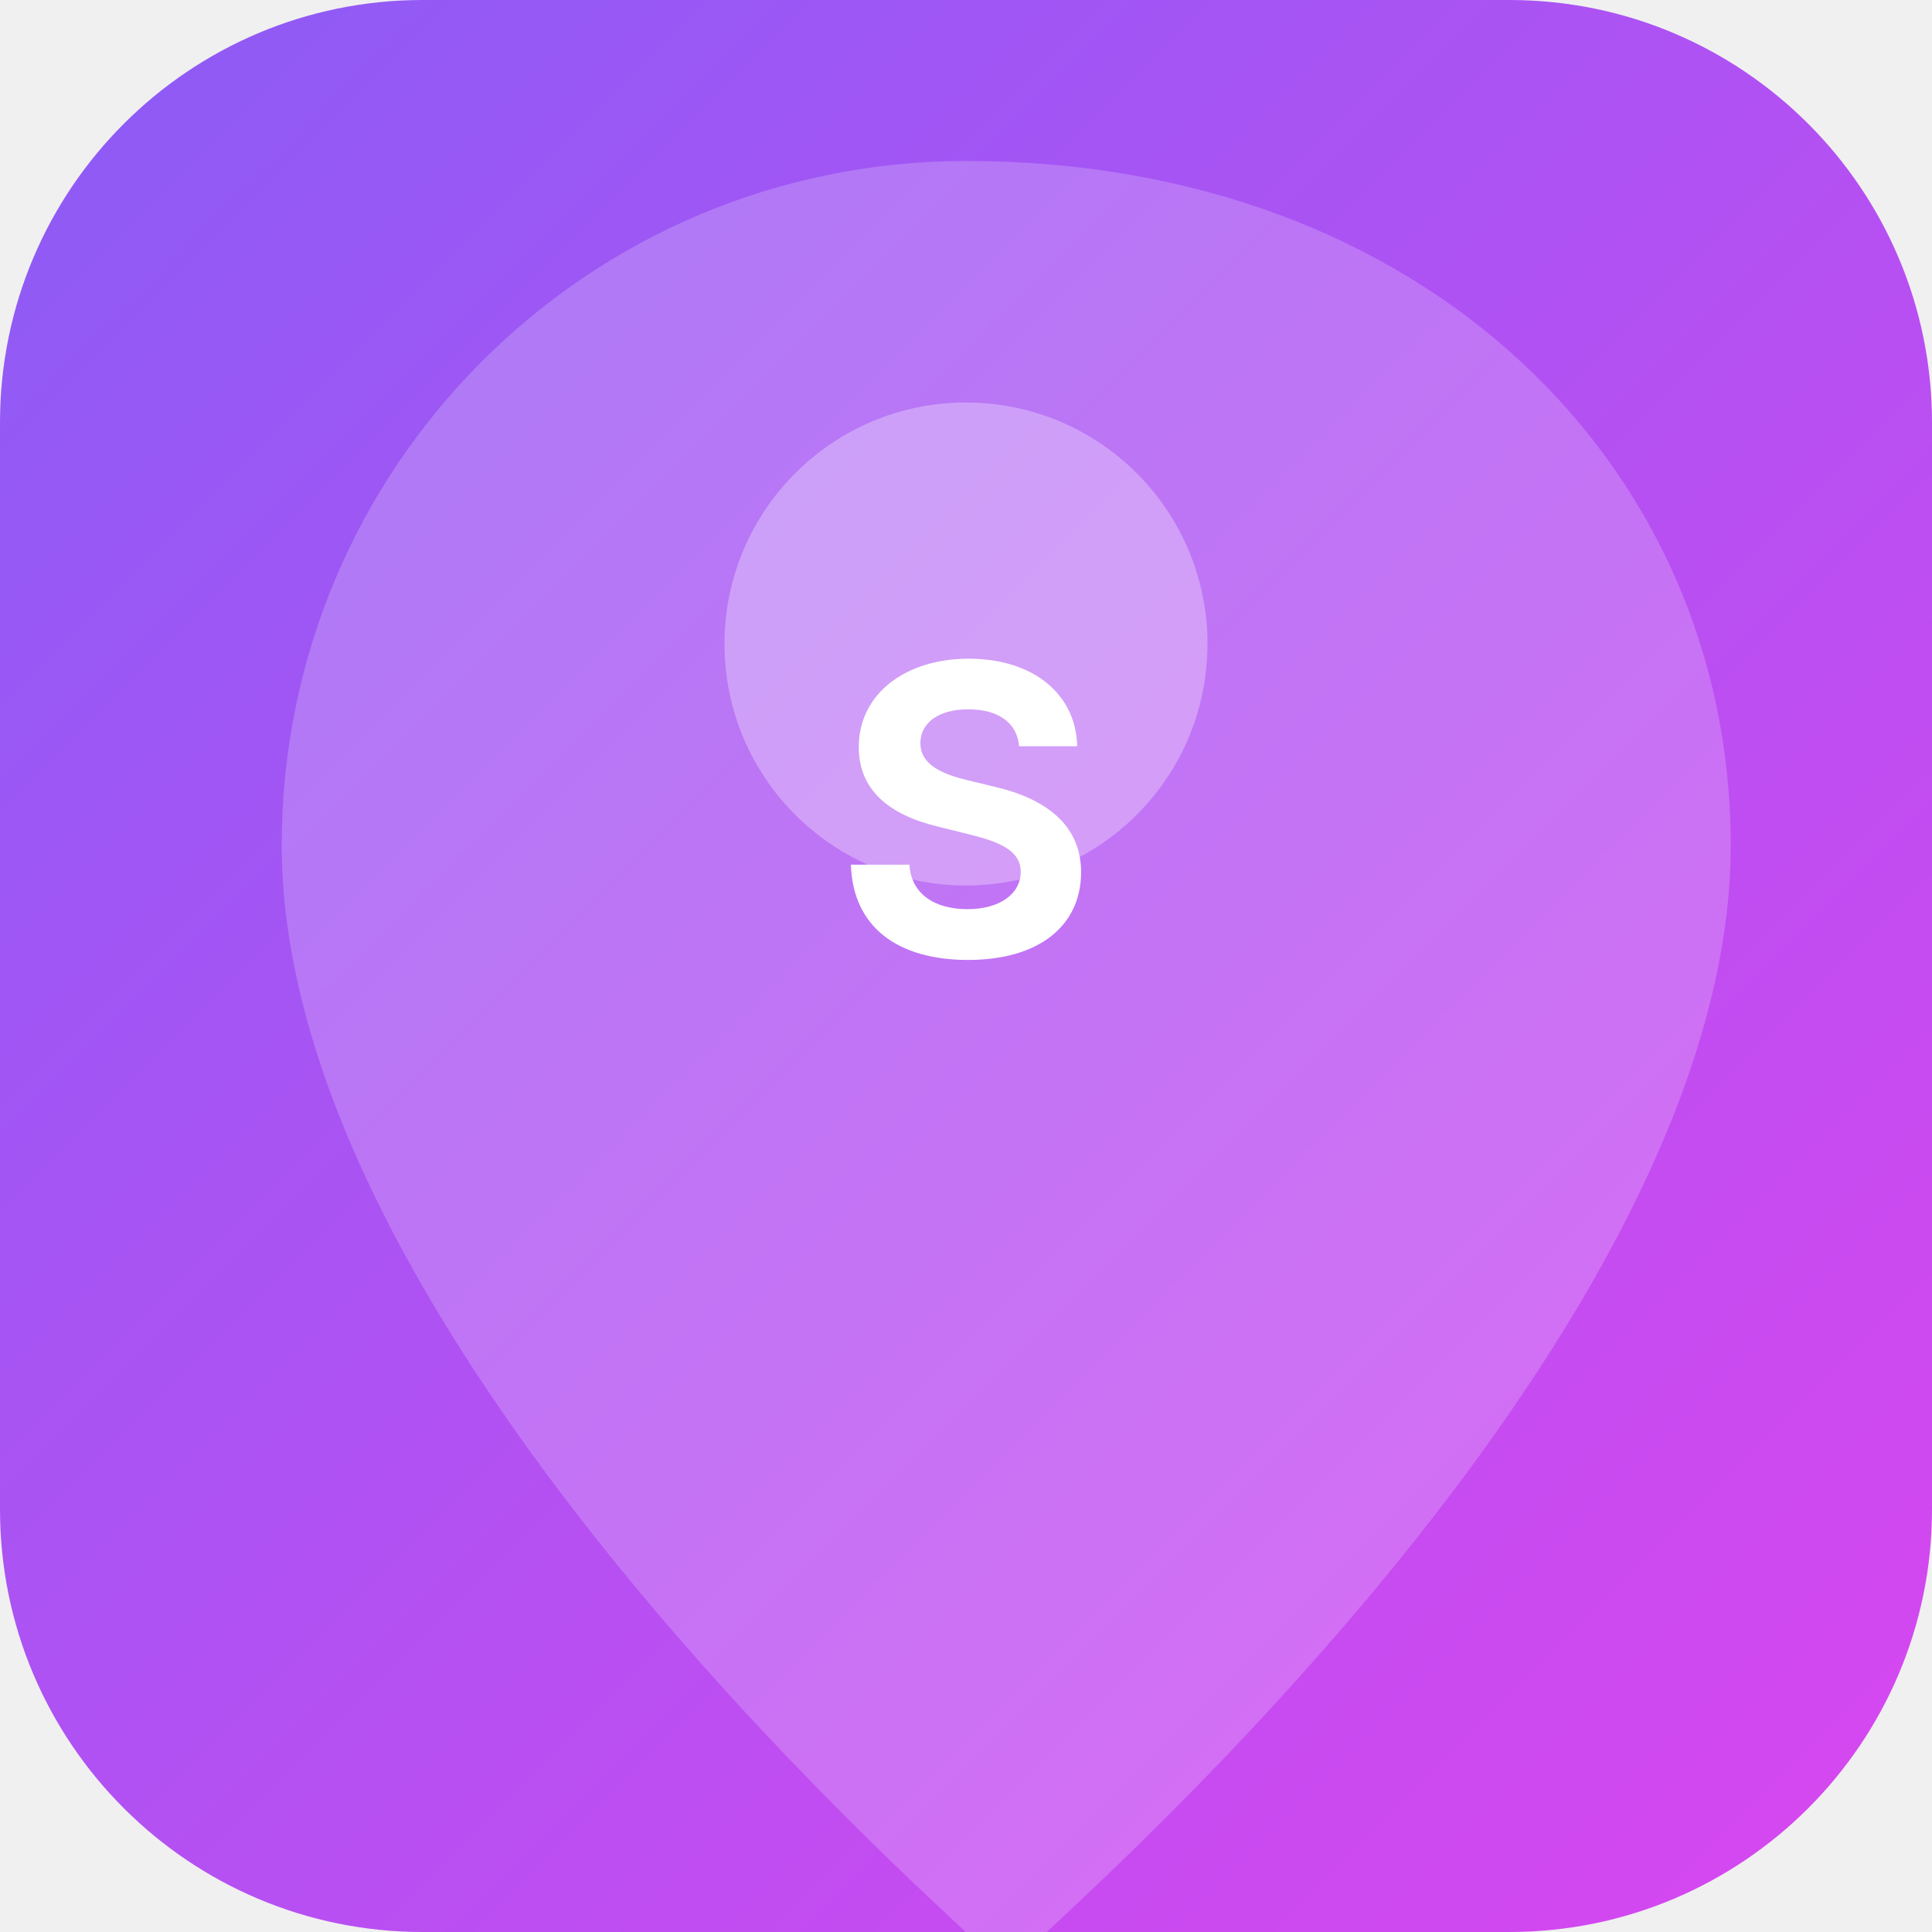
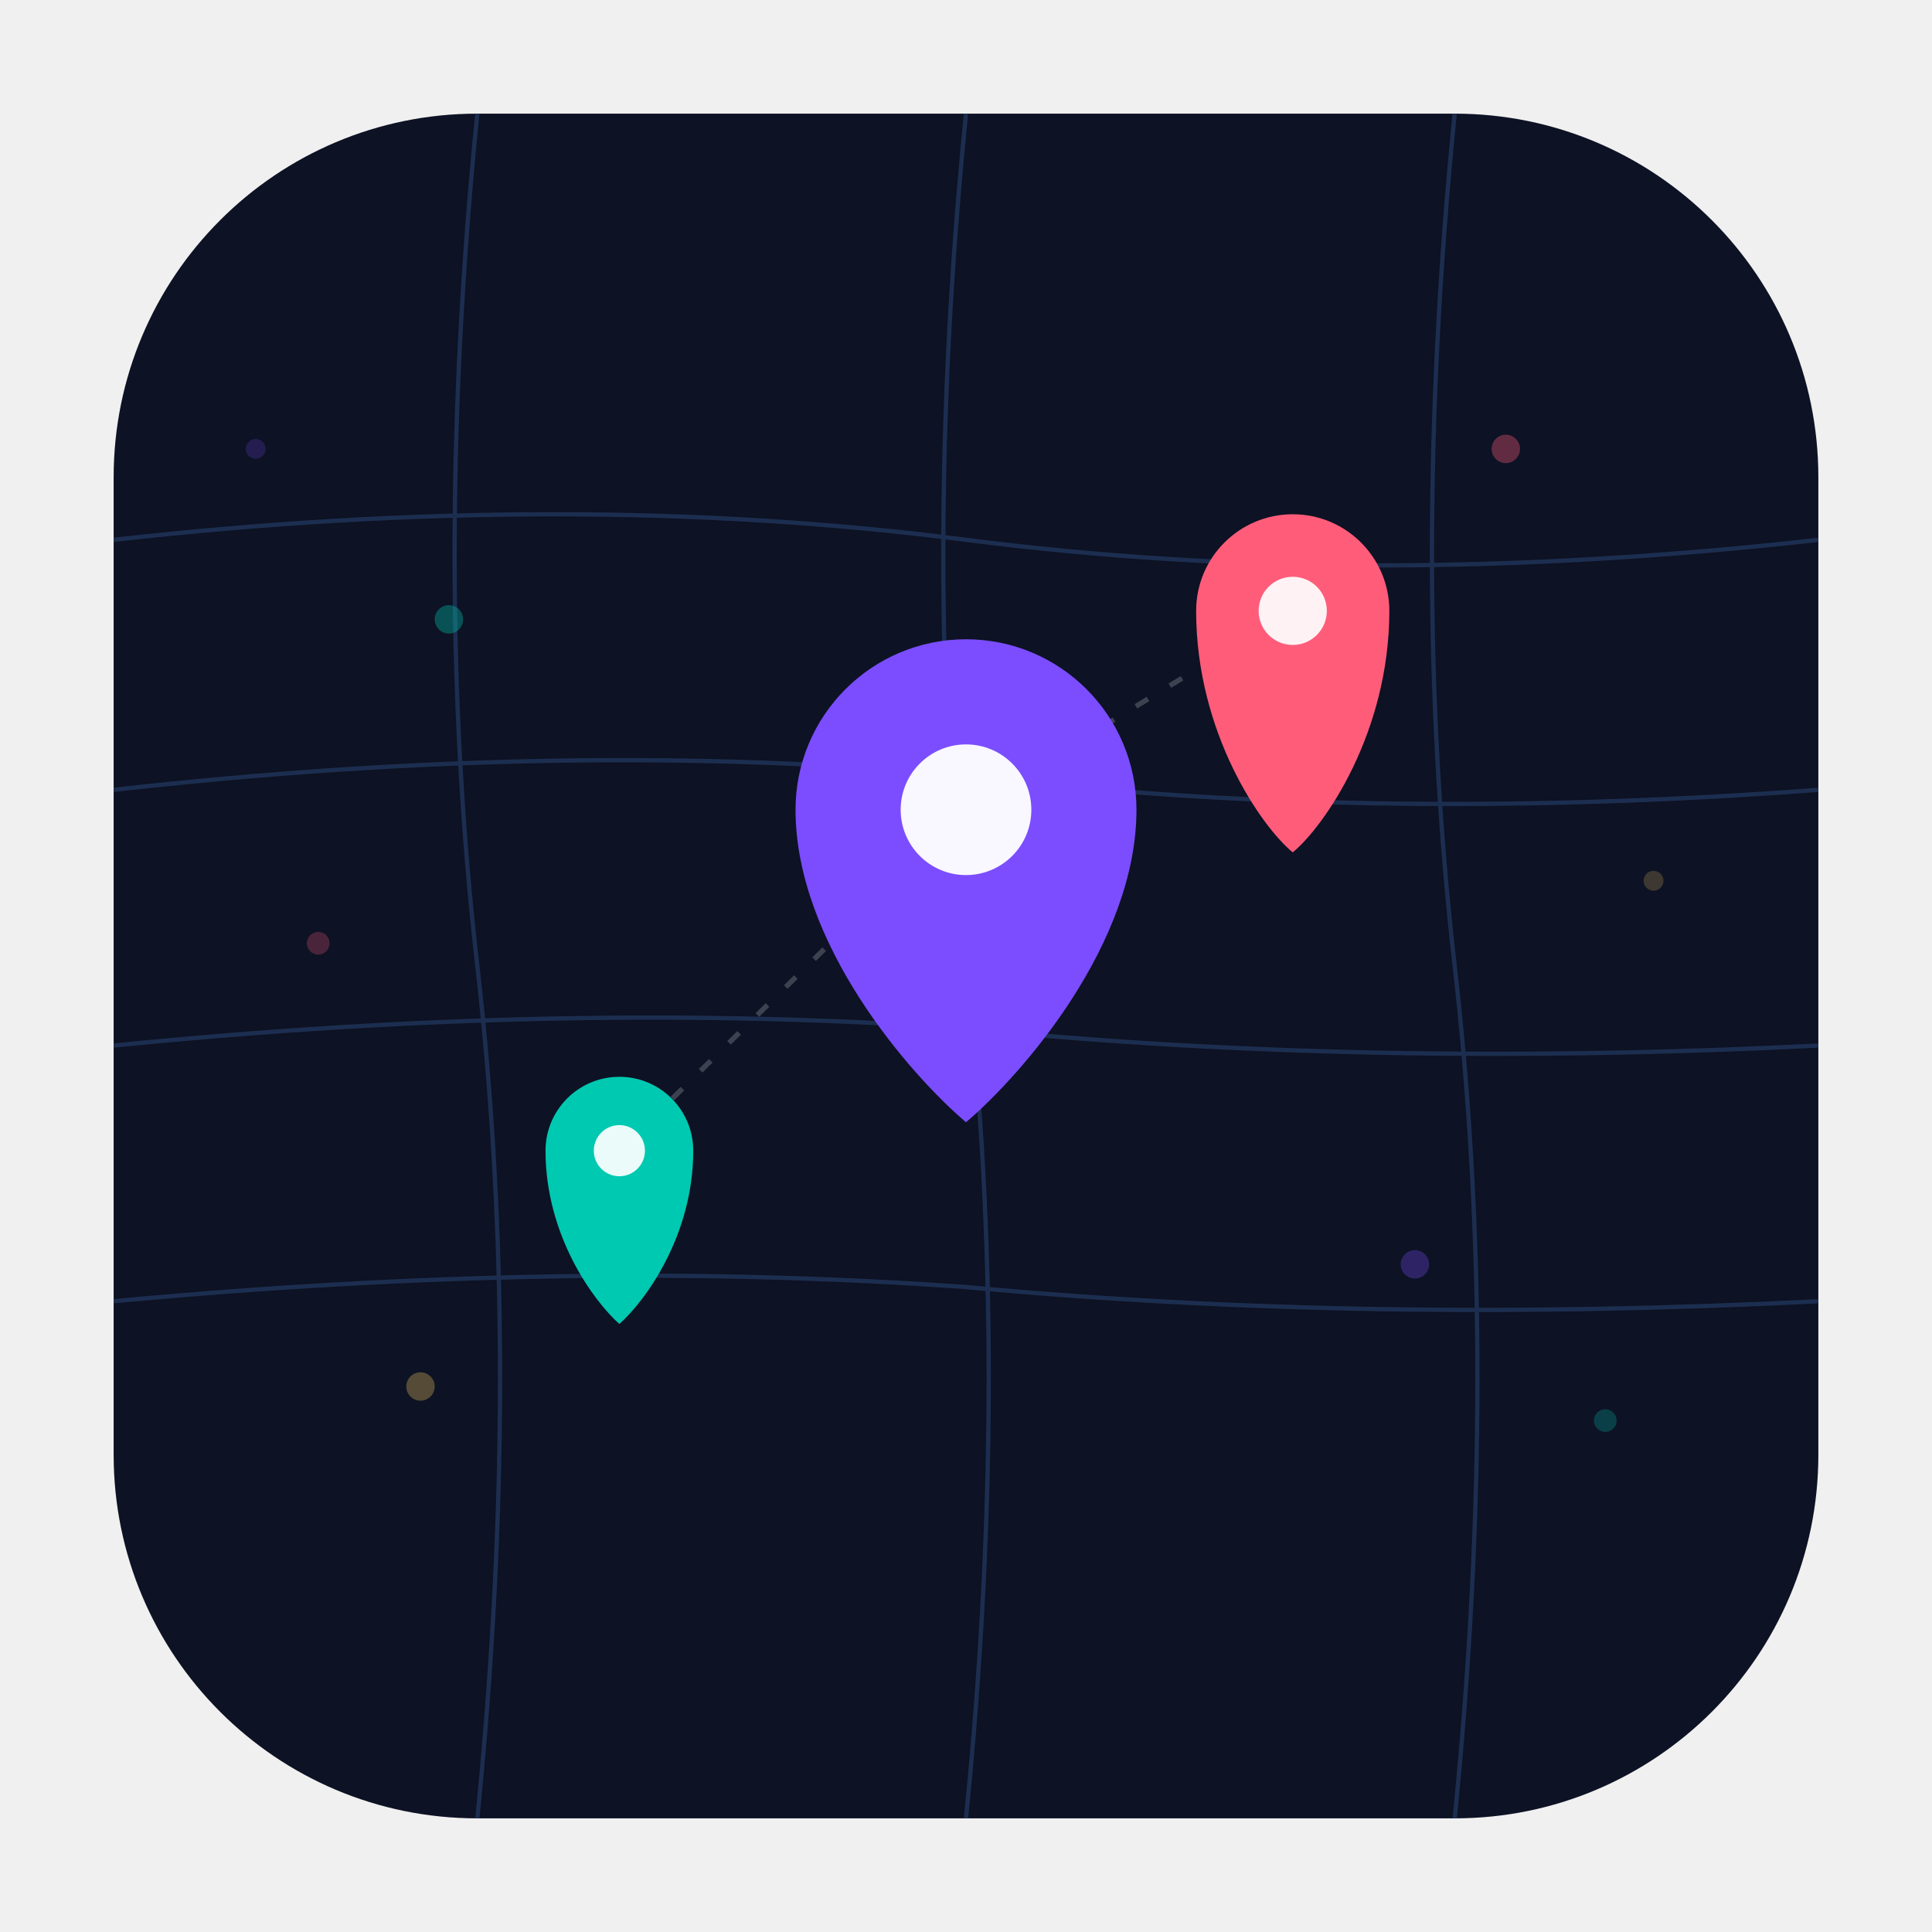
- <svg xmlns="http://www.w3.org/2000/svg" width="192" height="192" viewBox="0 0 192 192" fill="none">
+ <svg xmlns="http://www.w3.org/2000/svg" width="100%" viewBox="0 0 680 680" role="img">
  <defs>
-     <linearGradient id="pinGradient" x1="0%" y1="0%" x2="100%" y2="100%">
-       <stop offset="0%" style="stop-color:#8b5cf6" />
-       <stop offset="100%" style="stop-color:#d946ef" />
-     </linearGradient>
+     <clipPath id="bg-clip">
+       <rect x="40" y="40" width="600" height="600" rx="128" />
+     </clipPath>
  </defs>
-   <rect width="192" height="192" rx="42" fill="url(#pinGradient)" />
-   <path d="M96 16C58.4 16 28 46.4 28 84c0 48 64 104 68.8 108.8 1.6 1.6 4.8 1.6 6.4 0C108 188 172 132 172 84 172 46.4 141.6 16 96 16z" fill="rgba(255,255,255,0.2)" />
-   <circle cx="96" cy="64" r="24" fill="rgba(255,255,255,0.3)" />
-   <text x="96" y="80" font-family="Inter, system-ui, sans-serif" font-size="40" font-weight="bold" fill="white" text-anchor="middle" dominant-baseline="middle">S</text>
+   <rect x="40" y="40" width="600" height="600" rx="128" fill="#0D1224" />
+   <g clip-path="url(#bg-clip)">
+     <path d="M40,190 Q200,172 340,190 Q480,208 640,190" stroke="#1C2E50" stroke-width="1.5" fill="none" />
+     <path d="M40,278 Q200,260 340,273 Q480,290 640,278" stroke="#1C2E50" stroke-width="1.5" fill="none" />
+     <path d="M40,368 Q200,352 340,362 Q480,376 640,368" stroke="#1C2E50" stroke-width="1.5" fill="none" />
+     <path d="M40,458 Q200,443 340,453 Q480,466 640,458" stroke="#1C2E50" stroke-width="1.5" fill="none" />
+     <path d="M168,40 Q152,200 168,340 Q184,480 168,640" stroke="#1C2E50" stroke-width="1.5" fill="none" />
+     <path d="M340,40 Q324,200 340,340 Q356,480 340,640" stroke="#1C2E50" stroke-width="1.5" fill="none" />
+     <path d="M512,40 Q496,200 512,340 Q528,480 512,640" stroke="#1C2E50" stroke-width="1.5" fill="none" />
+     <circle cx="158" cy="218" r="5" fill="#00C9B1" opacity="0.35" />
+     <circle cx="530" cy="158" r="5" fill="#FF5C7A" opacity="0.35" />
+     <circle cx="498" cy="445" r="5" fill="#7B4DFF" opacity="0.3" />
+     <circle cx="148" cy="488" r="5" fill="#FFD166" opacity="0.3" />
+     <circle cx="565" cy="500" r="4" fill="#00C9B1" opacity="0.25" />
+     <circle cx="112" cy="332" r="4" fill="#FF5C7A" opacity="0.25" />
+     <circle cx="582" cy="310" r="3.5" fill="#FFD166" opacity="0.2" />
+     <circle cx="90" cy="158" r="3.5" fill="#7B4DFF" opacity="0.2" />
+     <line x1="340" y1="285" x2="455" y2="215" stroke="white" stroke-width="1.8" stroke-dasharray="5,9" opacity="0.2" />
+     <line x1="340" y1="285" x2="218" y2="405" stroke="white" stroke-width="1.8" stroke-dasharray="5,9" opacity="0.2" />
+     <path d="M218,466 C209,458 192,435 192,405 A26,26 0 1,1 244,405 C244,435 227,458 218,466 Z" fill="#00C9B1" />
+     <circle cx="218" cy="405" r="9" fill="white" opacity="0.92" />
+     <path d="M455,300 C444,291 421,258 421,215 A34,34 0 1,1 489,215 C489,258 466,291 455,300 Z" fill="#FF5C7A" />
+     <circle cx="455" cy="215" r="12" fill="white" opacity="0.92" />
+     <path d="M340,395 C320,378 280,332 280,285 A60,60 0 1,1 400,285 C400,332 360,378 340,395 Z" fill="#7B4DFF" />
+     <circle cx="340" cy="285" r="23" fill="white" opacity="0.95" />
+   </g>
</svg>
